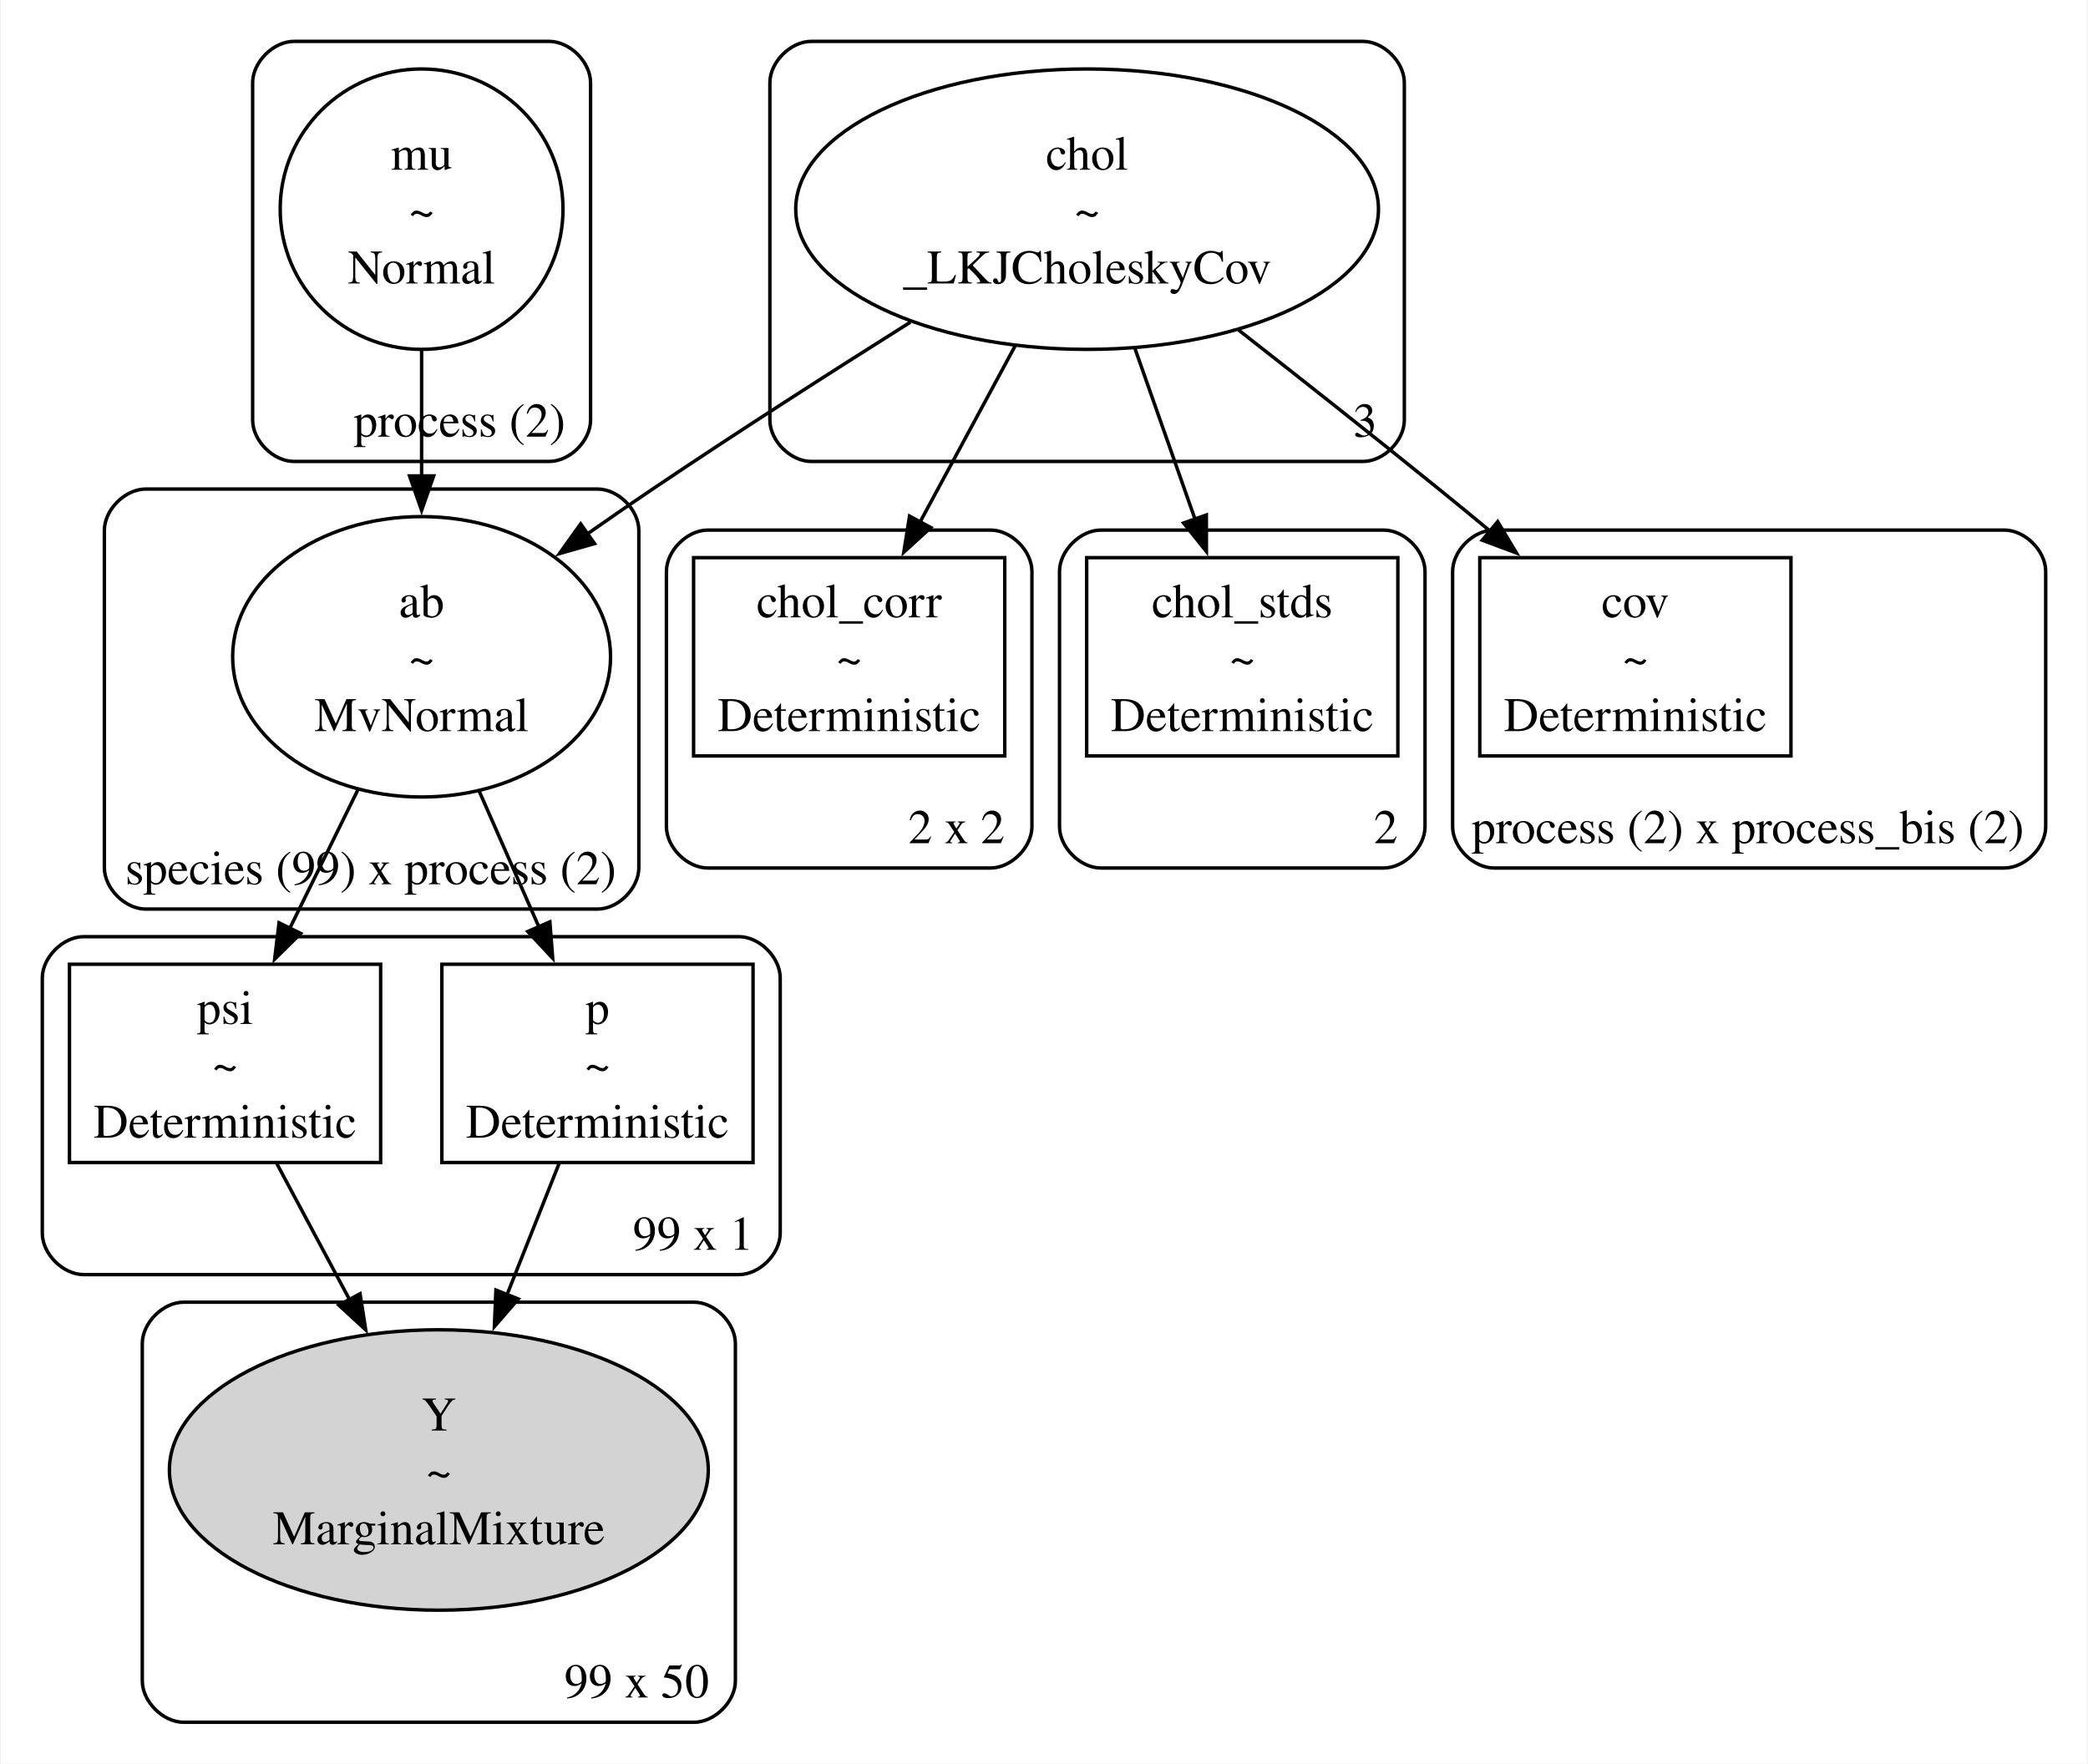
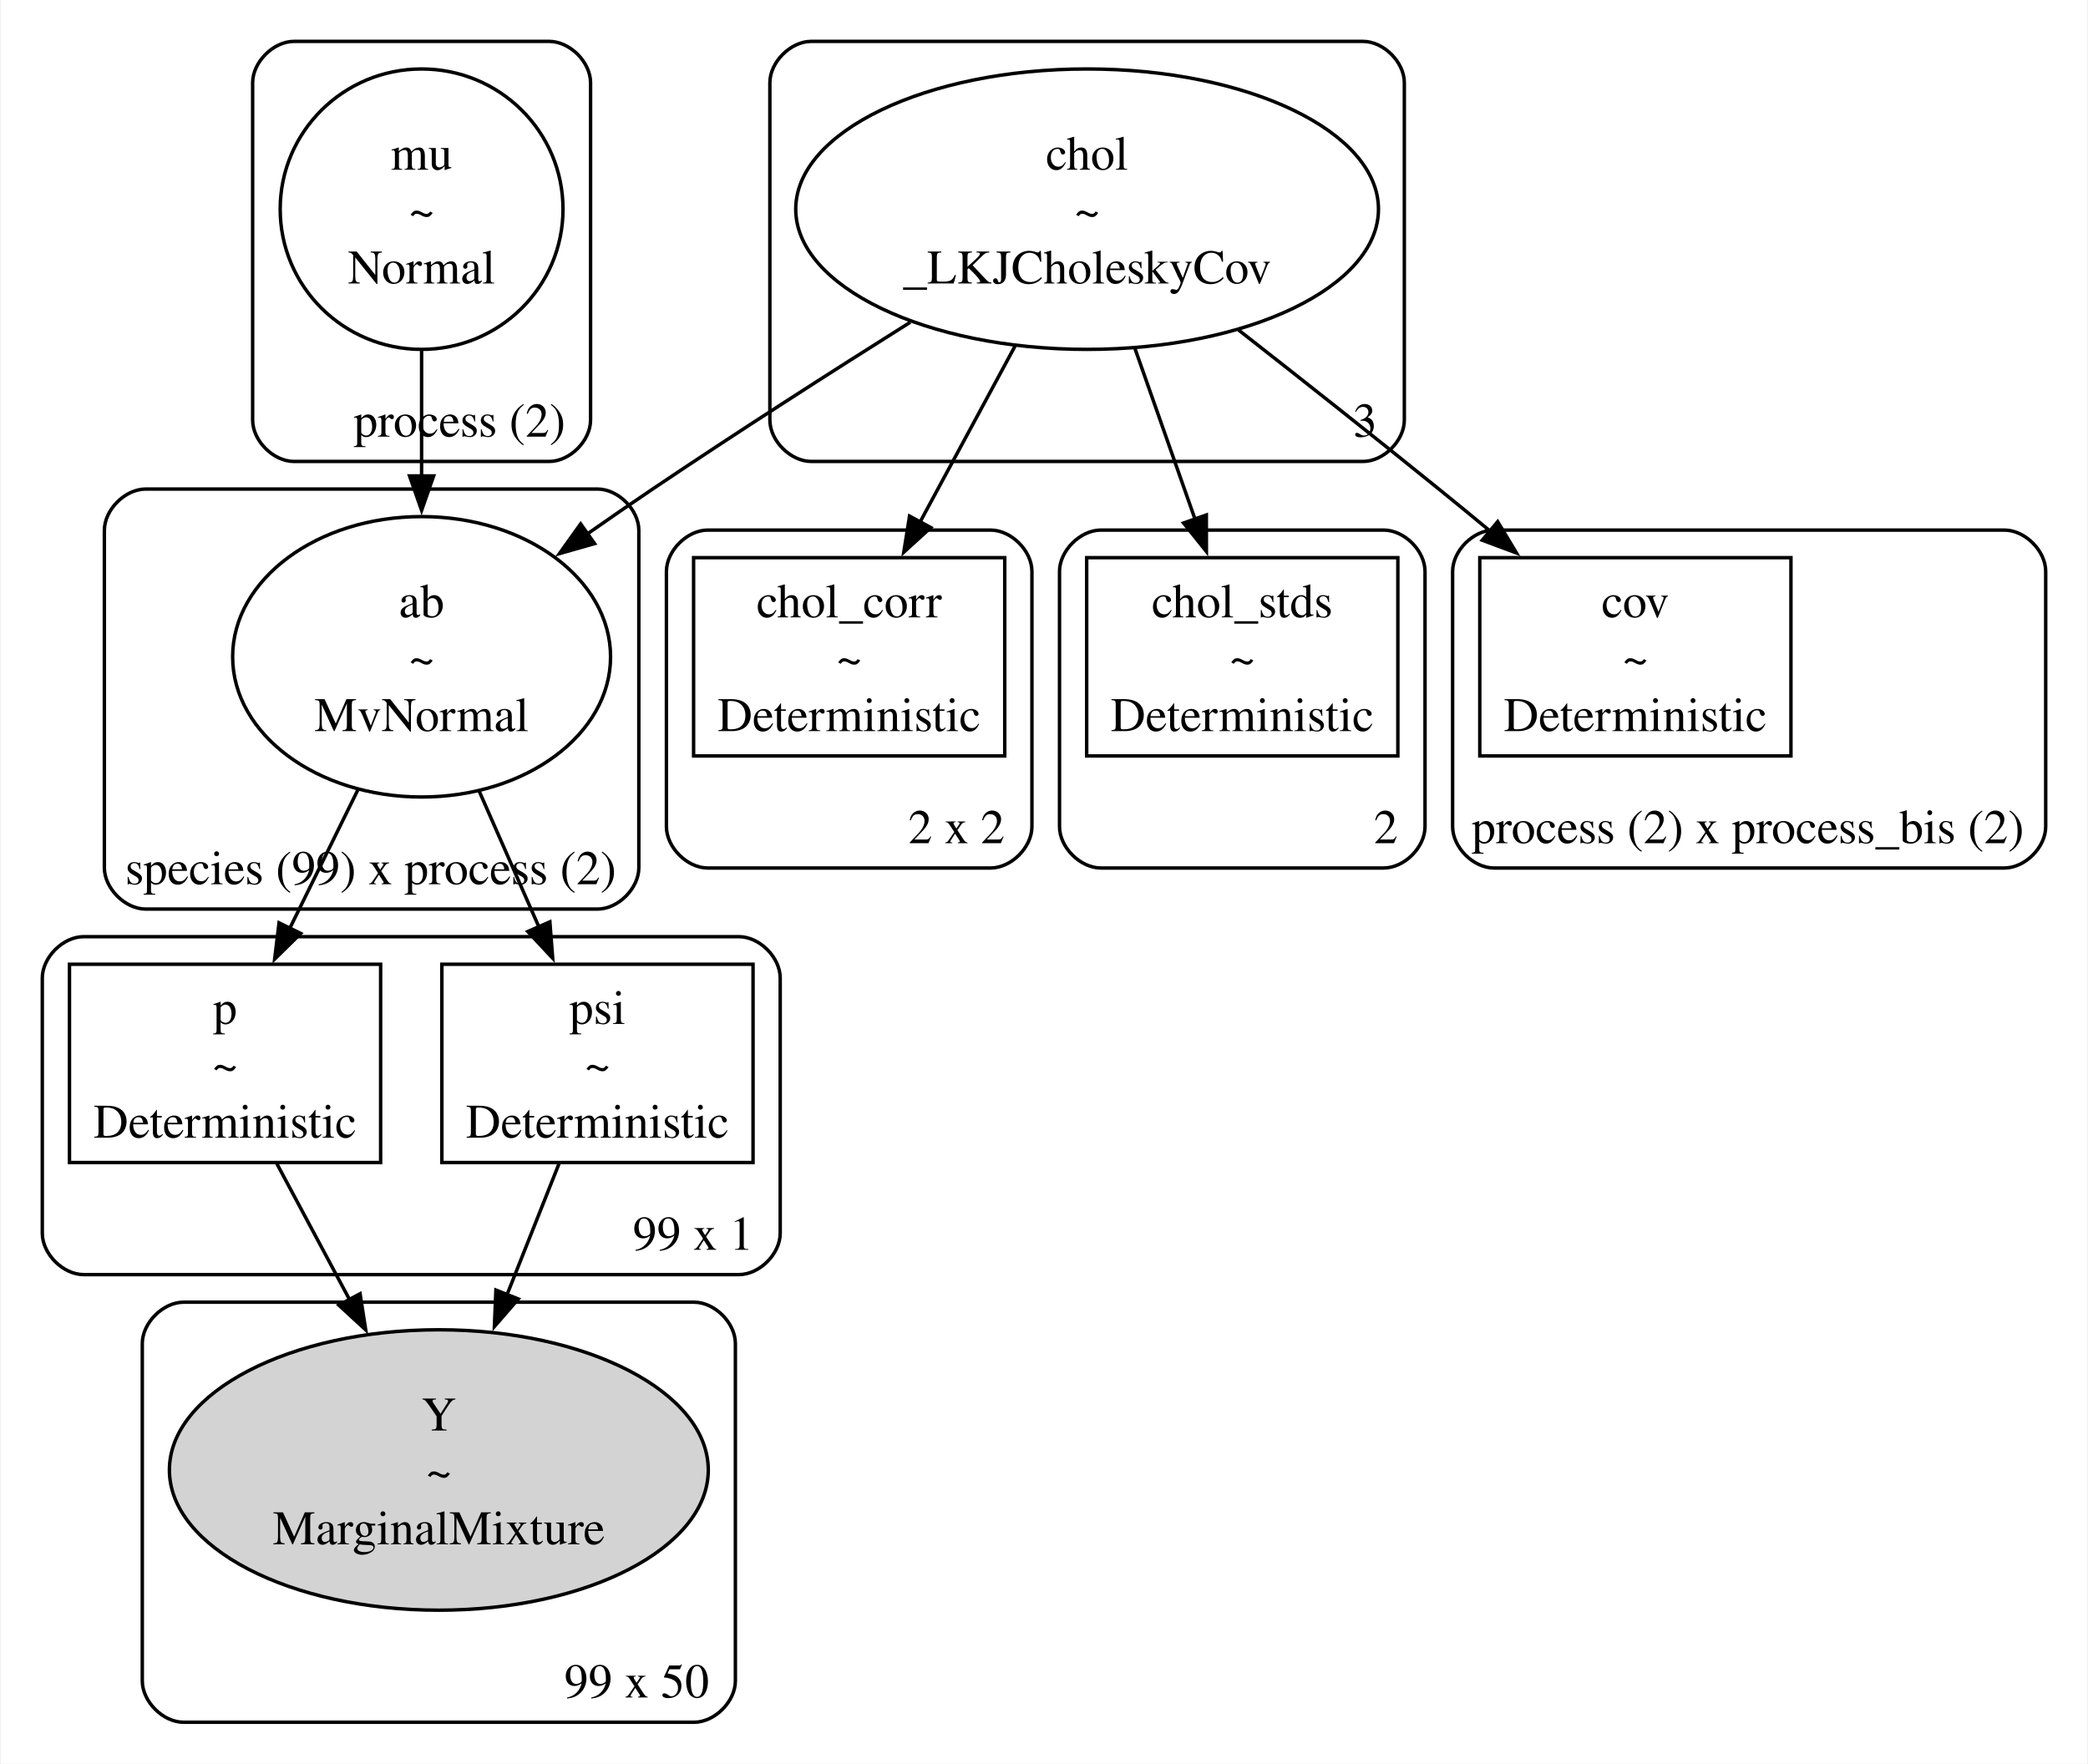
<svg xmlns="http://www.w3.org/2000/svg" width="605pt" height="511pt" viewBox="0.00 0.00 605.00 511.45">
  <g id="graph0" class="graph" transform="scale(1 1) rotate(0) translate(4 507.45)">
    <polygon fill="white" stroke="none" points="-4,4 -4,-507.45 601,-507.45 601,4 -4,4" />
    <g id="clust5" class="cluster">
      <path fill="none" stroke="black" d="M429,-255.73C429,-255.73 577,-255.73 577,-255.73 583,-255.73 589,-261.73 589,-267.73 589,-267.73 589,-341.73 589,-341.73 589,-347.73 583,-353.73 577,-353.73 577,-353.73 429,-353.73 429,-353.73 423,-353.73 417,-347.73 417,-341.73 417,-341.73 417,-267.73 417,-267.73 417,-261.73 423,-255.73 429,-255.73" />
      <text text-anchor="middle" x="502.62" y="-262.93" font-family="Times,serif" font-size="14.00">process (2) x process_bis (2)</text>
    </g>
    <g id="clust6" class="cluster">
      <path fill="none" stroke="black" d="M38,-243.82C38,-243.82 169,-243.82 169,-243.82 175,-243.82 181,-249.82 181,-255.82 181,-255.82 181,-353.63 181,-353.63 181,-359.63 175,-365.63 169,-365.63 169,-365.63 38,-365.63 38,-365.63 32,-365.63 26,-359.63 26,-353.63 26,-353.63 26,-255.82 26,-255.82 26,-249.82 32,-243.82 38,-243.82" />
      <text text-anchor="middle" x="103.25" y="-251.02" font-family="Times,serif" font-size="14.00">species (99) x process (2)</text>
+     </g>
+     <g id="clust2" class="cluster">
+       <path fill="none" stroke="black" d="M231,-373.63C231,-373.63 391,-373.63 391,-373.63 397,-373.63 403,-379.63 403,-385.63 403,-385.63 403,-483.45 403,-483.45 403,-489.45 397,-495.45 391,-495.45 391,-495.45 231,-495.45 231,-495.45 225,-495.45 219,-489.45 219,-483.45 219,-483.45 219,-385.63 219,-385.63 219,-379.63 225,-373.63 231,-373.63" />
+       <text text-anchor="middle" x="391.62" y="-380.83" font-family="Times,serif" font-size="14.00">3</text>
+     </g>
+     <g id="clust4" class="cluster">
+       <path fill="none" stroke="black" d="M315,-255.73C315,-255.73 397,-255.73 397,-255.73 403,-255.73 409,-261.73 409,-267.73 409,-267.73 409,-341.73 409,-341.73 409,-347.73 403,-353.73 397,-353.73 397,-353.73 315,-353.73 315,-353.73 309,-353.73 303,-347.73 303,-341.73 303,-341.73 303,-267.73 303,-267.73 303,-261.73 309,-255.73 315,-255.73" />
+       <text text-anchor="middle" x="397.62" y="-262.93" font-family="Times,serif" font-size="14.00">2</text>
    </g>
    <g id="clust1" class="cluster">
      <path fill="none" stroke="black" d="M81,-373.63C81,-373.63 155,-373.63 155,-373.63 161,-373.63 167,-379.63 167,-385.63 167,-385.63 167,-483.45 167,-483.45 167,-489.45 161,-495.45 155,-495.45 155,-495.45 81,-495.45 81,-495.45 75,-495.45 69,-489.45 69,-483.45 69,-483.45 69,-385.63 69,-385.63 69,-379.63 75,-373.63 81,-373.63" />
      <text text-anchor="middle" x="129" y="-380.83" font-family="Times,serif" font-size="14.00">process (2)</text>
    </g>
    <g id="clust3" class="cluster">
      <path fill="none" stroke="black" d="M201,-255.73C201,-255.73 283,-255.73 283,-255.73 289,-255.73 295,-261.73 295,-267.73 295,-267.73 295,-341.73 295,-341.73 295,-347.73 289,-353.73 283,-353.73 283,-353.73 201,-353.73 201,-353.73 195,-353.73 189,-347.73 189,-341.73 189,-341.73 189,-267.73 189,-267.73 189,-261.73 195,-255.73 201,-255.73" />
      <text text-anchor="middle" x="273.12" y="-262.93" font-family="Times,serif" font-size="14.00">2 x 2</text>
    </g>
    <g id="clust7" class="cluster">
      <path fill="none" stroke="black" d="M20,-137.82C20,-137.82 210,-137.82 210,-137.82 216,-137.82 222,-143.82 222,-149.82 222,-149.82 222,-223.82 222,-223.82 222,-229.82 216,-235.82 210,-235.82 210,-235.82 20,-235.82 20,-235.82 14,-235.82 8,-229.82 8,-223.82 8,-223.82 8,-149.82 8,-149.82 8,-143.82 14,-137.82 20,-137.82" />
      <text text-anchor="middle" x="196.75" y="-145.02" font-family="Times,serif" font-size="14.00">99 x 1</text>
    </g>
    <g id="clust8" class="cluster">
      <path fill="none" stroke="black" d="M49,-8C49,-8 197,-8 197,-8 203,-8 209,-14 209,-20 209,-20 209,-117.82 209,-117.82 209,-123.82 203,-129.82 197,-129.82 197,-129.82 49,-129.82 49,-129.82 43,-129.82 37,-123.82 37,-117.82 37,-117.82 37,-20 37,-20 37,-14 43,-8 49,-8" />
      <text text-anchor="middle" x="180.38" y="-15.2" font-family="Times,serif" font-size="14.00">99 x 50</text>
    </g>
-     <g id="clust2" class="cluster">
-       <path fill="none" stroke="black" d="M231,-373.63C231,-373.63 391,-373.63 391,-373.63 397,-373.63 403,-379.63 403,-385.63 403,-385.63 403,-483.45 403,-483.45 403,-489.45 397,-495.45 391,-495.45 391,-495.45 231,-495.45 231,-495.45 225,-495.45 219,-489.45 219,-483.45 219,-483.45 219,-385.63 219,-385.63 219,-379.63 225,-373.63 231,-373.63" />
-       <text text-anchor="middle" x="391.62" y="-380.83" font-family="Times,serif" font-size="14.00">3</text>
-     </g>
-     <g id="clust4" class="cluster">
-       <path fill="none" stroke="black" d="M315,-255.73C315,-255.73 397,-255.73 397,-255.73 403,-255.73 409,-261.73 409,-267.73 409,-267.73 409,-341.73 409,-341.73 409,-347.73 403,-353.73 397,-353.73 397,-353.73 315,-353.73 315,-353.73 309,-353.73 303,-347.73 303,-341.73 303,-341.73 303,-267.73 303,-267.73 303,-261.73 309,-255.73 315,-255.73" />
-       <text text-anchor="middle" x="397.62" y="-262.93" font-family="Times,serif" font-size="14.00">2</text>
-     </g>
    <g id="node1" class="node">
      <ellipse fill="none" stroke="black" cx="118" cy="-446.79" rx="41.01" ry="40.66" />
      <text text-anchor="middle" x="118" y="-458.24" font-family="Times,serif" font-size="14.00">mu</text>
      <text text-anchor="middle" x="118" y="-441.74" font-family="Times,serif" font-size="14.00">~</text>
      <text text-anchor="middle" x="118" y="-425.24" font-family="Times,serif" font-size="14.00">Normal</text>
    </g>
    <g id="node6" class="node">
      <ellipse fill="none" stroke="black" cx="118" cy="-316.98" rx="54.8" ry="40.66" />
      <text text-anchor="middle" x="118" y="-328.43" font-family="Times,serif" font-size="14.00">ab</text>
      <text text-anchor="middle" x="118" y="-311.93" font-family="Times,serif" font-size="14.00">~</text>
      <text text-anchor="middle" x="118" y="-295.43" font-family="Times,serif" font-size="14.00">MvNormal</text>
    </g>
-     <g id="edge4" class="edge">
+     <g id="edge5" class="edge">
      <path fill="none" stroke="black" d="M118,-405.7C118,-394.16 118,-381.41 118,-369.29" />
      <polygon fill="black" stroke="black" points="121.5,-369.44 118,-359.44 114.5,-369.44 121.5,-369.44" />
    </g>
    <g id="node2" class="node">
      <ellipse fill="none" stroke="black" cx="311" cy="-446.79" rx="84.5" ry="40.66" />
      <text text-anchor="middle" x="311" y="-458.24" font-family="Times,serif" font-size="14.00">chol</text>
      <text text-anchor="middle" x="311" y="-441.74" font-family="Times,serif" font-size="14.00">~</text>
      <text text-anchor="middle" x="311" y="-425.24" font-family="Times,serif" font-size="14.00">_LKJCholeskyCov</text>
    </g>
    <g id="node3" class="node">
      <polygon fill="none" stroke="black" points="287.12,-345.73 196.88,-345.73 196.88,-288.23 287.12,-288.23 287.12,-345.73" />
      <text text-anchor="middle" x="242" y="-328.43" font-family="Times,serif" font-size="14.00">chol_corr</text>
      <text text-anchor="middle" x="242" y="-311.93" font-family="Times,serif" font-size="14.00">~</text>
      <text text-anchor="middle" x="242" y="-295.43" font-family="Times,serif" font-size="14.00">Deterministic</text>
    </g>
    <g id="edge1" class="edge">
      <path fill="none" stroke="black" d="M290.11,-407.1C281.31,-390.79 271.1,-371.87 262.35,-355.68" />
      <polygon fill="black" stroke="black" points="265.67,-354.46 257.84,-347.32 259.51,-357.78 265.67,-354.46" />
    </g>
    <g id="node4" class="node">
      <polygon fill="none" stroke="black" points="401.12,-345.73 310.88,-345.73 310.88,-288.23 401.12,-288.23 401.12,-345.73" />
      <text text-anchor="middle" x="356" y="-328.43" font-family="Times,serif" font-size="14.00">chol_stds</text>
      <text text-anchor="middle" x="356" y="-311.93" font-family="Times,serif" font-size="14.00">~</text>
      <text text-anchor="middle" x="356" y="-295.43" font-family="Times,serif" font-size="14.00">Deterministic</text>
    </g>
    <g id="edge2" class="edge">
      <path fill="none" stroke="black" d="M324.87,-406.4C330.45,-390.55 336.87,-372.32 342.42,-356.55" />
      <polygon fill="black" stroke="black" points="345.58,-358.11 345.6,-347.51 338.98,-355.78 345.58,-358.11" />
    </g>
    <g id="node5" class="node">
      <polygon fill="none" stroke="black" points="515.12,-345.73 424.88,-345.73 424.88,-288.23 515.12,-288.23 515.12,-345.73" />
      <text text-anchor="middle" x="470" y="-328.43" font-family="Times,serif" font-size="14.00">cov</text>
      <text text-anchor="middle" x="470" y="-311.93" font-family="Times,serif" font-size="14.00">~</text>
      <text text-anchor="middle" x="470" y="-295.43" font-family="Times,serif" font-size="14.00">Deterministic</text>
    </g>
    <g id="edge3" class="edge">
      <path fill="none" stroke="black" d="M354.91,-411.76C373,-397.61 394.1,-380.95 413,-365.63 417.94,-361.63 423.1,-357.4 428.2,-353.17" />
      <polygon fill="black" stroke="black" points="430.07,-356.17 435.52,-347.09 425.59,-350.79 430.07,-356.17" />
    </g>
-     <g id="edge5" class="edge">
+     <g id="edge4" class="edge">
      <path fill="none" stroke="black" d="M259.73,-414.01C236.7,-399.53 209.3,-381.99 185,-365.63 178.79,-361.46 172.32,-356.99 165.95,-352.53" />
      <polygon fill="black" stroke="black" points="168.16,-349.81 157.97,-346.91 164.13,-355.53 168.16,-349.81" />
    </g>
    <g id="node7" class="node">
      <polygon fill="none" stroke="black" points="214.12,-227.82 123.88,-227.82 123.88,-170.32 214.12,-170.32 214.12,-227.82" />
-       <text text-anchor="middle" x="169" y="-210.52" font-family="Times,serif" font-size="14.00">p</text>
+       <text text-anchor="middle" x="169" y="-210.52" font-family="Times,serif" font-size="14.00">psi</text>
      <text text-anchor="middle" x="169" y="-194.02" font-family="Times,serif" font-size="14.00">~</text>
      <text text-anchor="middle" x="169" y="-177.52" font-family="Times,serif" font-size="14.00">Deterministic</text>
    </g>
-     <g id="edge6" class="edge">
+     <g id="edge7" class="edge">
      <path fill="none" stroke="black" d="M134.7,-278.02C140.28,-265.33 146.51,-251.19 152.1,-238.46" />
      <polygon fill="black" stroke="black" points="155.2,-240.12 156.02,-229.56 148.79,-237.31 155.2,-240.12" />
    </g>
    <g id="node8" class="node">
      <polygon fill="none" stroke="black" points="106.12,-227.82 15.88,-227.82 15.88,-170.32 106.12,-170.32 106.12,-227.82" />
-       <text text-anchor="middle" x="61" y="-210.52" font-family="Times,serif" font-size="14.00">psi</text>
+       <text text-anchor="middle" x="61" y="-210.52" font-family="Times,serif" font-size="14.00">p</text>
      <text text-anchor="middle" x="61" y="-194.02" font-family="Times,serif" font-size="14.00">~</text>
      <text text-anchor="middle" x="61" y="-177.52" font-family="Times,serif" font-size="14.00">Deterministic</text>
    </g>
-     <g id="edge7" class="edge">
+     <g id="edge6" class="edge">
      <path fill="none" stroke="black" d="M99.49,-278.34C93.13,-265.41 86.01,-250.93 79.64,-237.97" />
      <polygon fill="black" stroke="black" points="82.94,-236.75 75.39,-229.32 76.66,-239.84 82.94,-236.75" />
    </g>
    <g id="node9" class="node">
      <ellipse fill="lightgrey" stroke="black" cx="123" cy="-81.16" rx="78.14" ry="40.66" />
      <text text-anchor="middle" x="123" y="-92.61" font-family="Times,serif" font-size="14.00">Y</text>
      <text text-anchor="middle" x="123" y="-76.11" font-family="Times,serif" font-size="14.00">~</text>
      <text text-anchor="middle" x="123" y="-59.61" font-family="Times,serif" font-size="14.00">MarginalMixture</text>
    </g>
    <g id="edge8" class="edge">
      <path fill="none" stroke="black" d="M157.86,-170.01C153.29,-158.48 147.86,-144.79 142.65,-131.68" />
      <polygon fill="black" stroke="black" points="146.05,-130.75 139.11,-122.75 139.55,-133.34 146.05,-130.75" />
    </g>
    <g id="edge9" class="edge">
      <path fill="none" stroke="black" d="M76.01,-170.01C82.35,-158.16 89.92,-144.01 97.11,-130.56" />
      <polygon fill="black" stroke="black" points="100.16,-132.27 101.79,-121.8 93.99,-128.97 100.16,-132.27" />
    </g>
  </g>
</svg>
